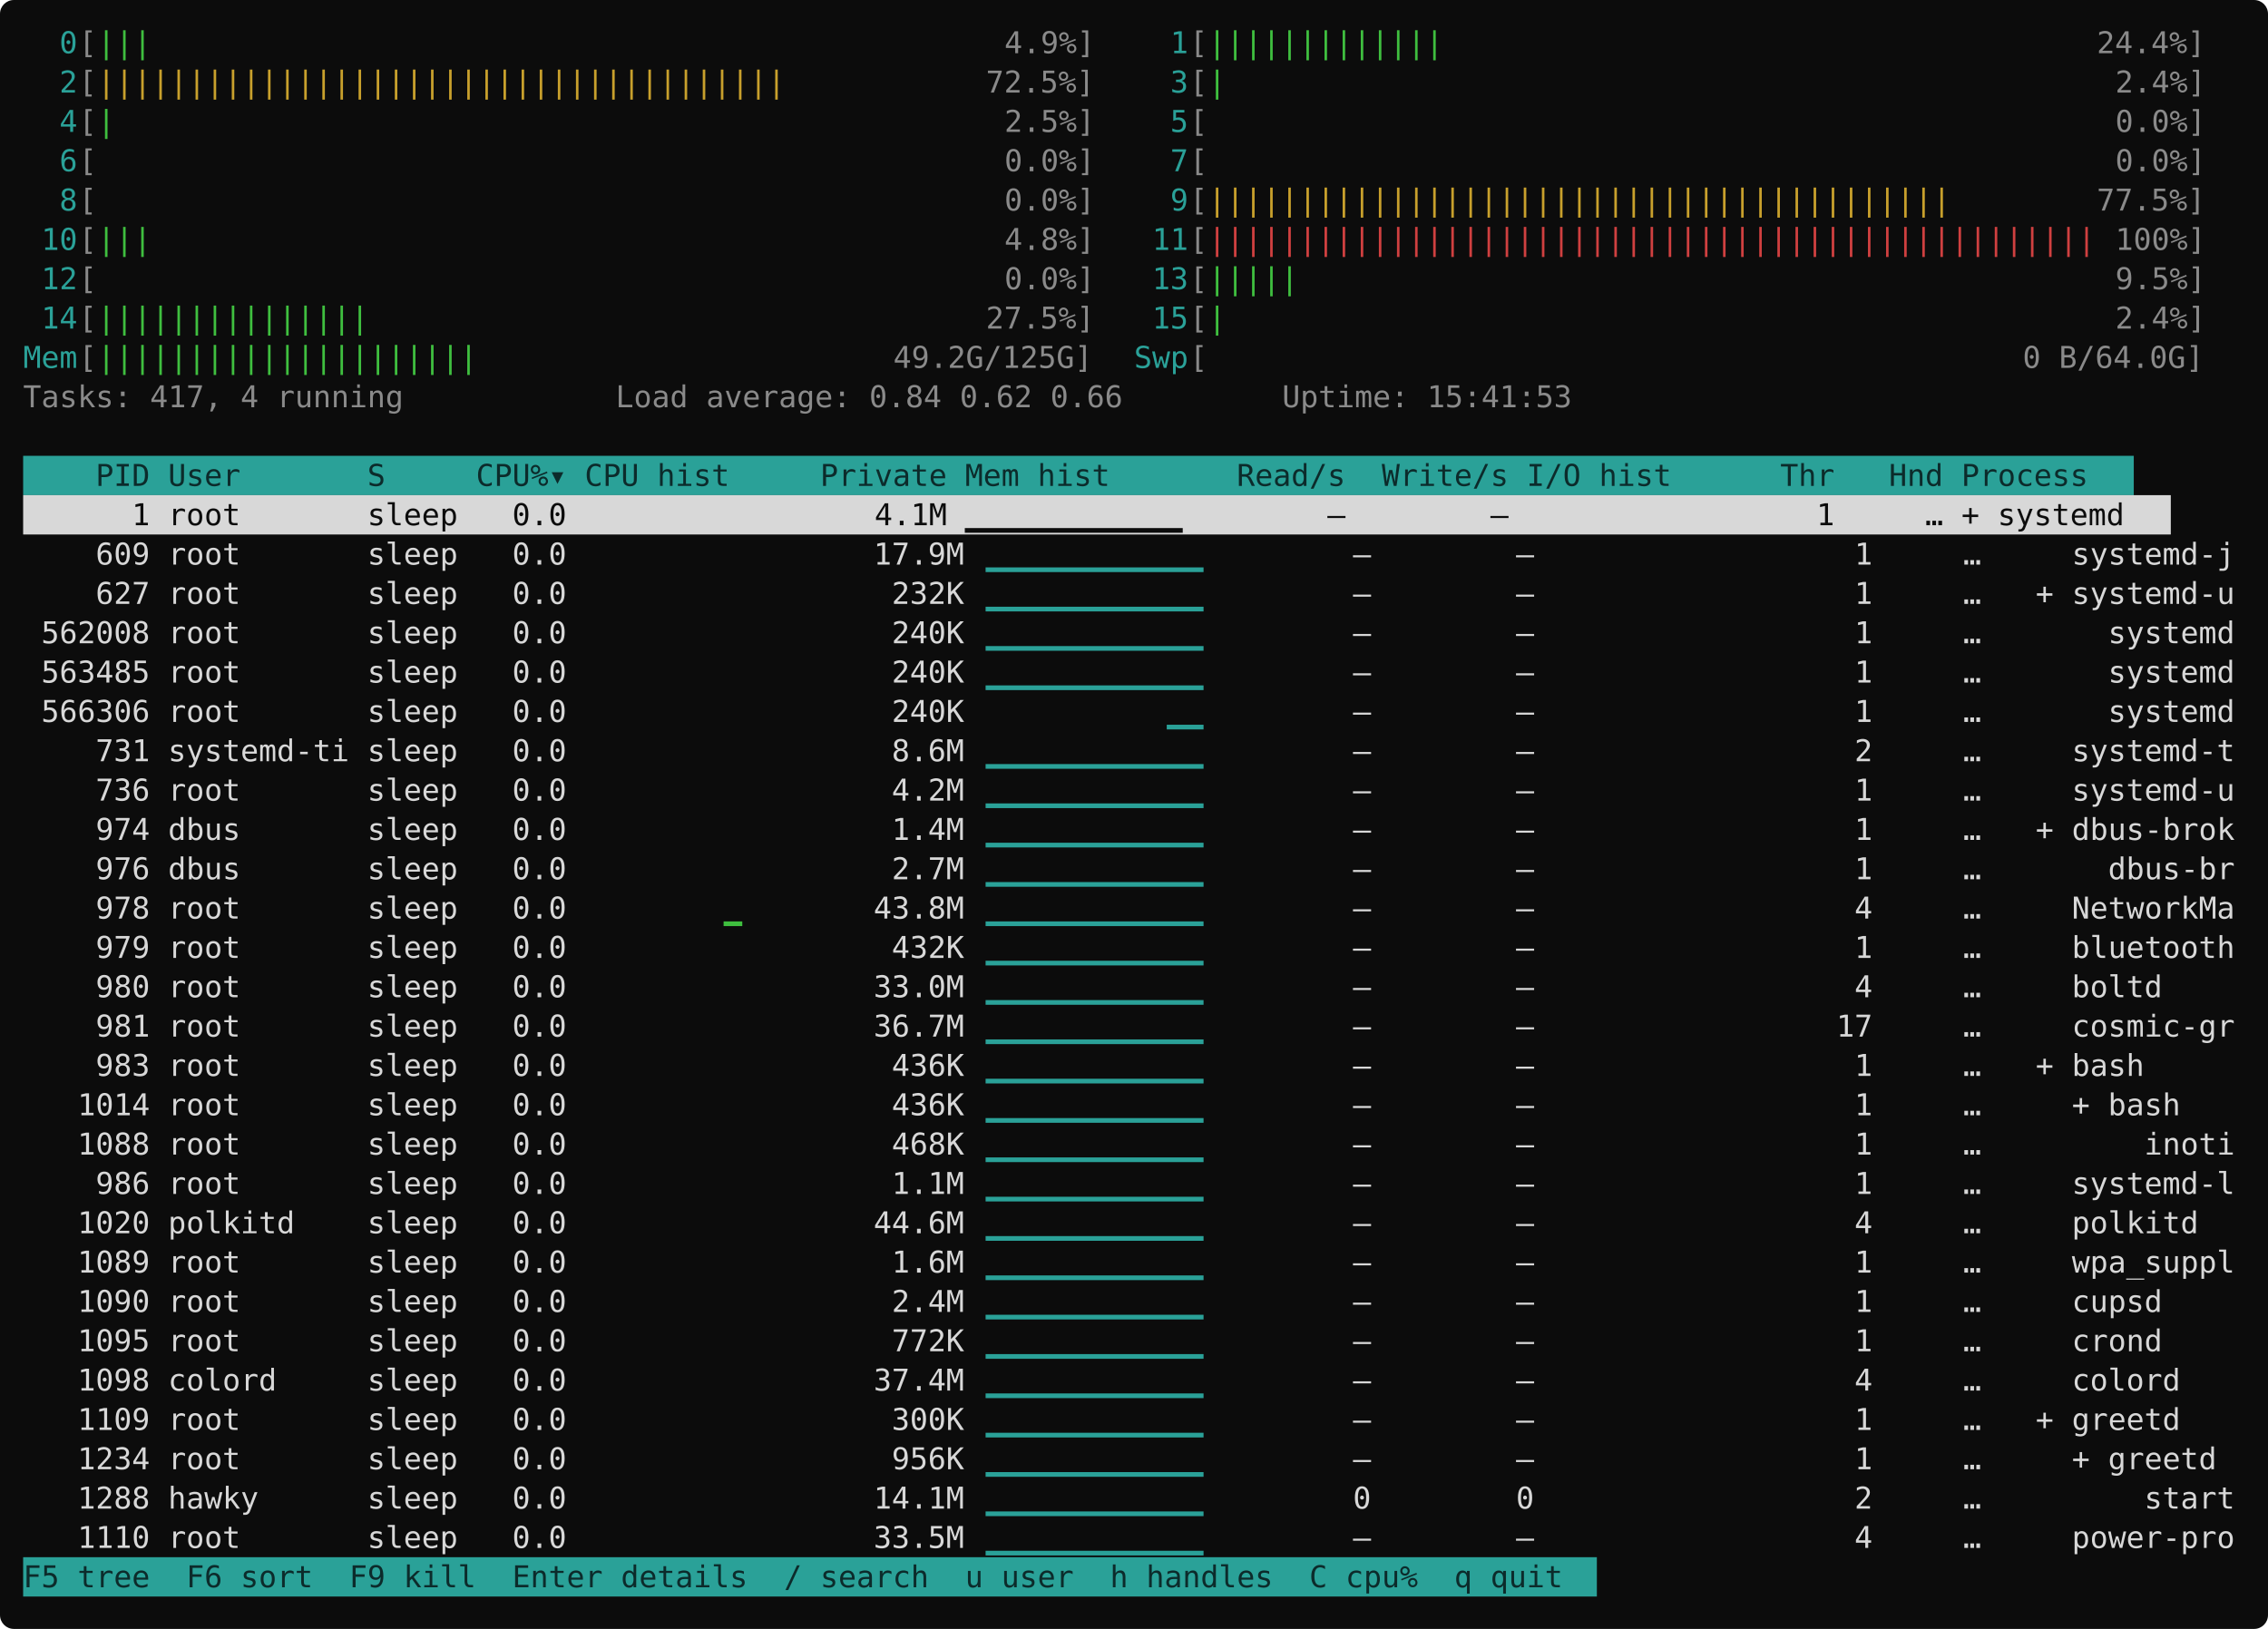
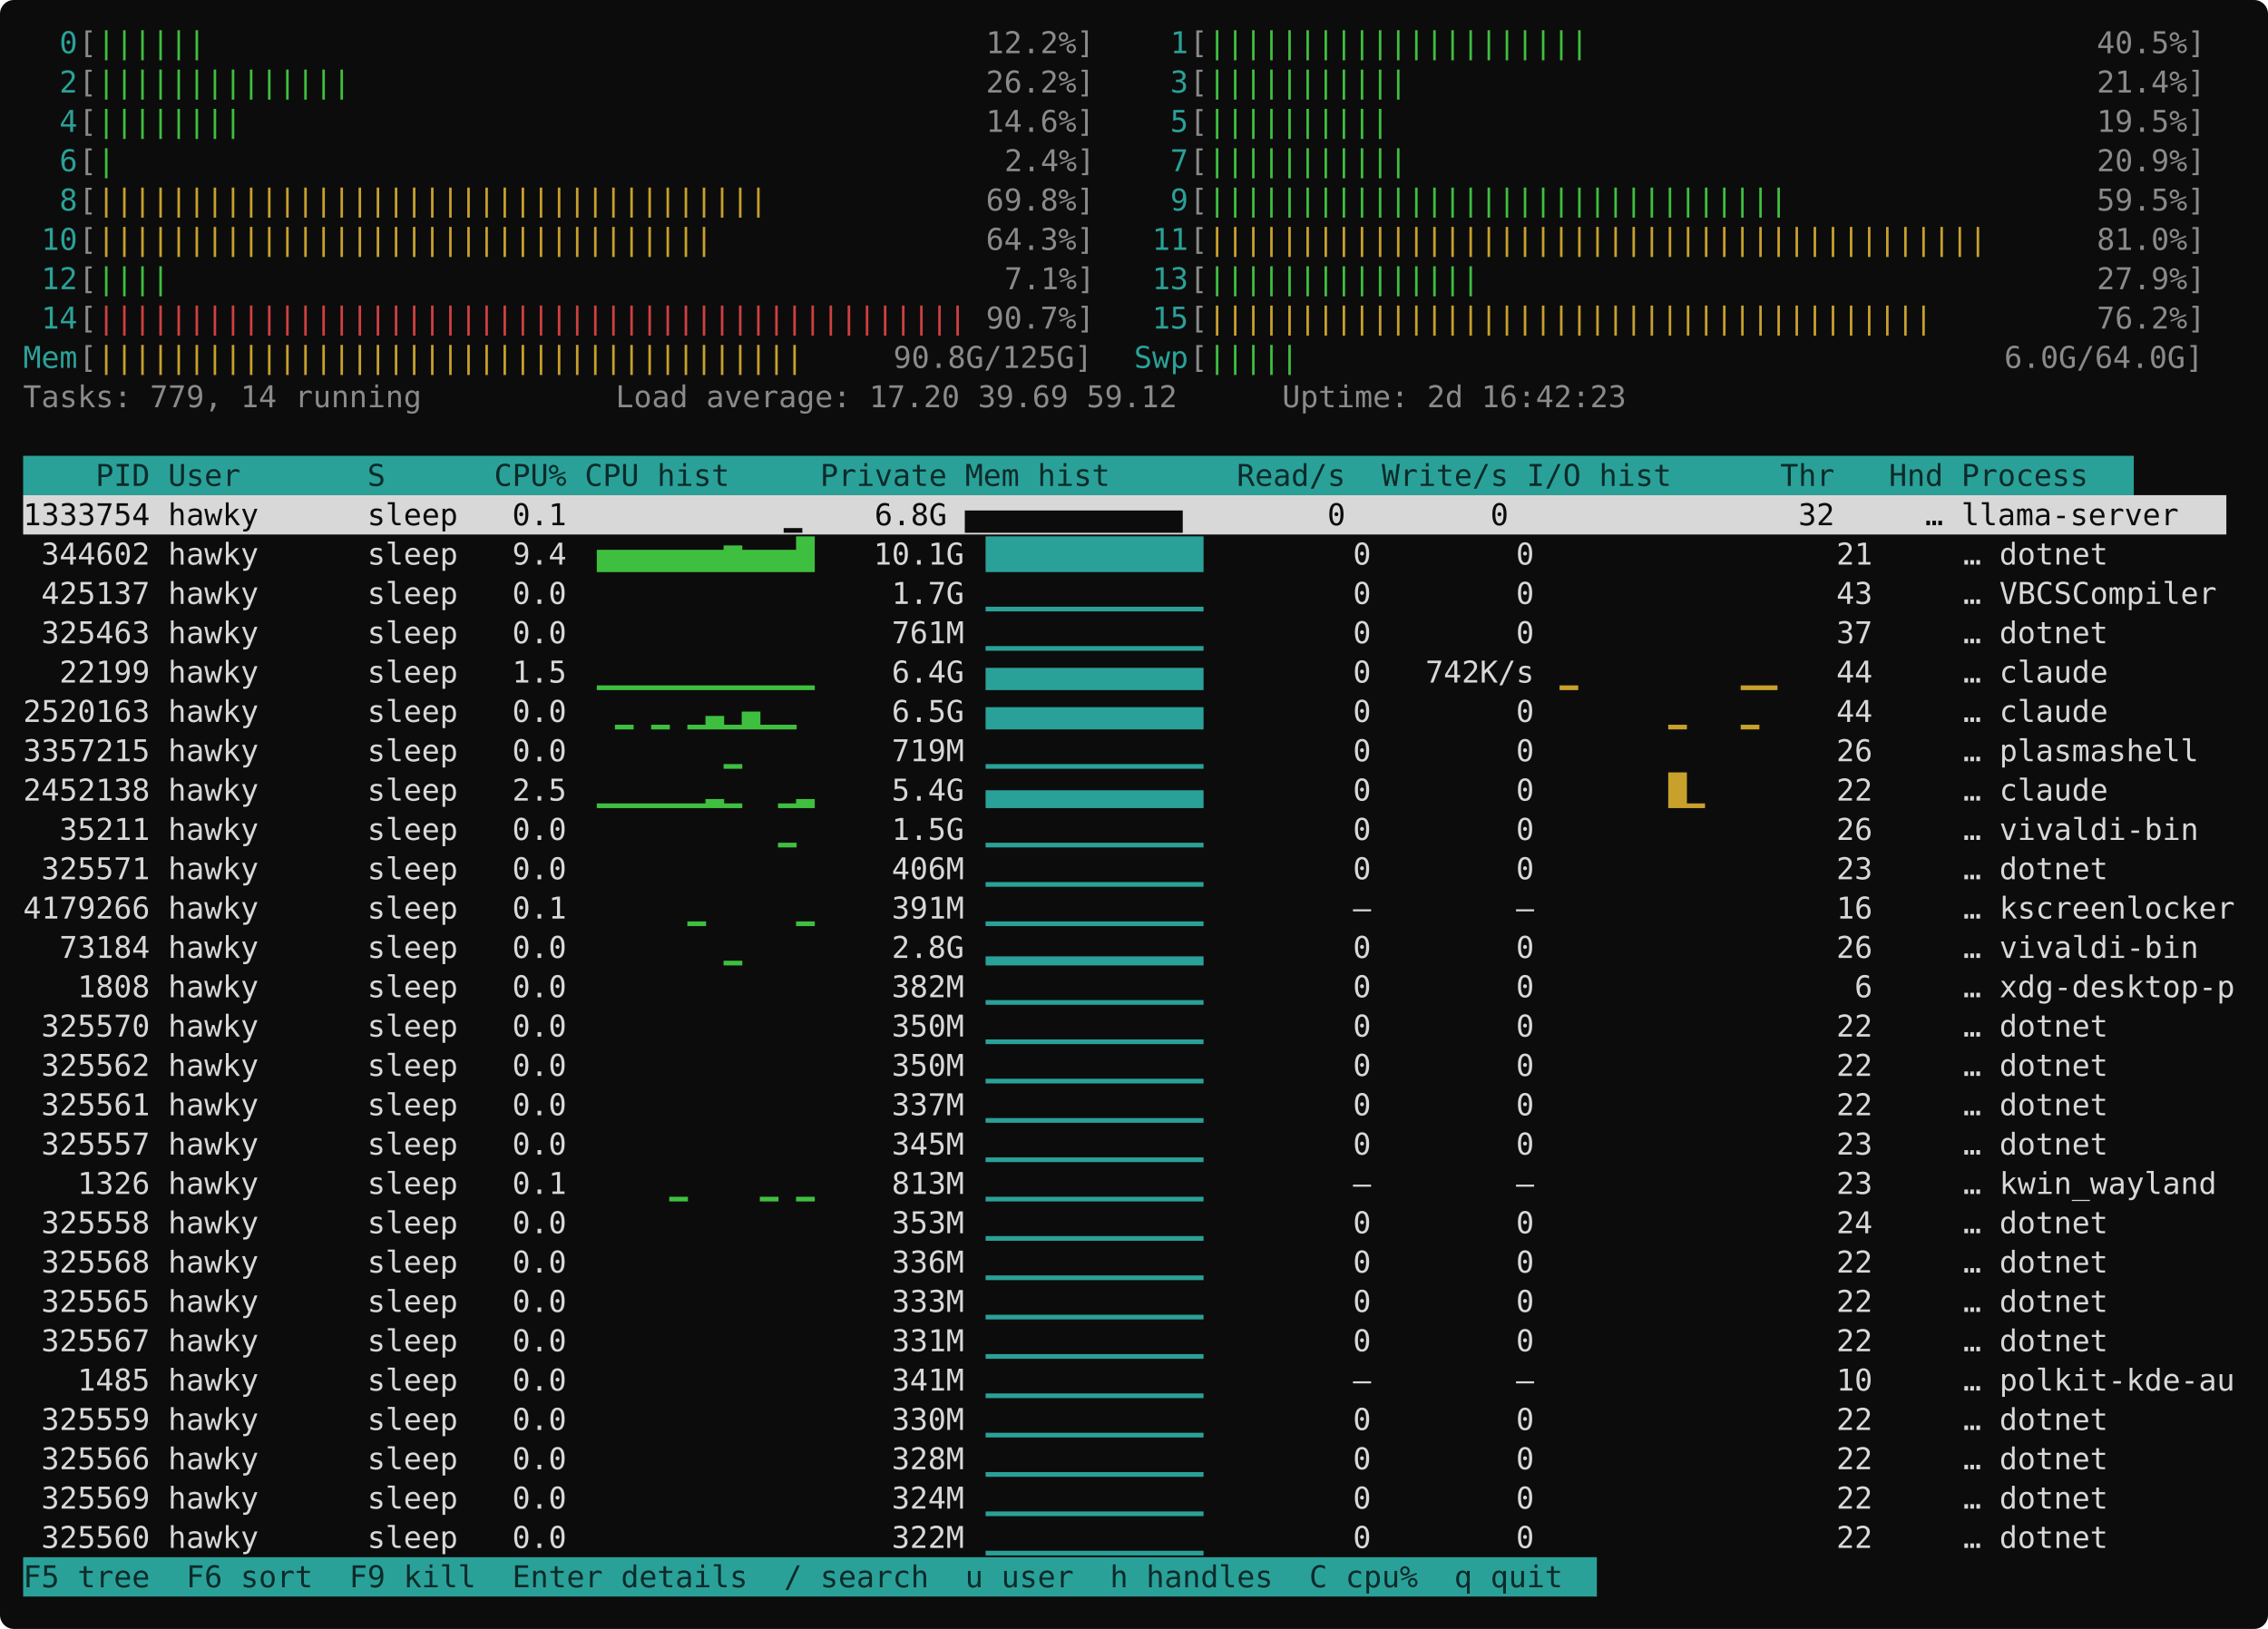
<svg xmlns="http://www.w3.org/2000/svg" width="980" height="704" viewBox="0 0 980 704" role="img" aria-label="procman --tui">
  <rect width="980" height="704" rx="6" fill="#0c0c0c" />
  <g font-family="ui-monospace,SFMono-Regular,Menlo,DejaVu Sans Mono,Consolas,monospace" font-size="13" xml:space="preserve">
    <text x="10" y="23" fill="#2aa198">  0</text>
    <text x="34" y="23" fill="#8a8a8a">[</text>
-     <text x="42" y="23" fill="#3fbf3f">|||</text>
-     <text x="66" y="23" fill="#d8d8d8">                                              </text>
-     <text x="434" y="23" fill="#8a8a8a">4.9%]</text>
+     <text x="42" y="23" fill="#3fbf3f">||||||</text>
+     <text x="90" y="23" fill="#d8d8d8">                                          </text>
+     <text x="426" y="23" fill="#8a8a8a">12.2%]</text>
    <text x="474" y="23" fill="#d8d8d8">  </text>
    <text x="490" y="23" fill="#2aa198">  1</text>
    <text x="514" y="23" fill="#8a8a8a">[</text>
-     <text x="522" y="23" fill="#3fbf3f">|||||||||||||</text>
-     <text x="626" y="23" fill="#d8d8d8">                                   </text>
-     <text x="906" y="23" fill="#8a8a8a">24.4%]</text>
+     <text x="522" y="23" fill="#3fbf3f">|||||||||||||||||||||</text>
+     <text x="690" y="23" fill="#d8d8d8">                           </text>
+     <text x="906" y="23" fill="#8a8a8a">40.5%]</text>
    <text x="10" y="40" fill="#2aa198">  2</text>
    <text x="34" y="40" fill="#8a8a8a">[</text>
-     <text x="42" y="40" fill="#c8a02c">||||||||||||||||||||||||||||||||||||||</text>
-     <text x="346" y="40" fill="#d8d8d8">          </text>
-     <text x="426" y="40" fill="#8a8a8a">72.5%]</text>
+     <text x="42" y="40" fill="#3fbf3f">||||||||||||||</text>
+     <text x="154" y="40" fill="#d8d8d8">                                  </text>
+     <text x="426" y="40" fill="#8a8a8a">26.2%]</text>
    <text x="474" y="40" fill="#d8d8d8">  </text>
    <text x="490" y="40" fill="#2aa198">  3</text>
    <text x="514" y="40" fill="#8a8a8a">[</text>
-     <text x="522" y="40" fill="#3fbf3f">|</text>
-     <text x="530" y="40" fill="#d8d8d8">                                                </text>
-     <text x="914" y="40" fill="#8a8a8a">2.4%]</text>
+     <text x="522" y="40" fill="#3fbf3f">|||||||||||</text>
+     <text x="610" y="40" fill="#d8d8d8">                                     </text>
+     <text x="906" y="40" fill="#8a8a8a">21.4%]</text>
    <text x="10" y="57" fill="#2aa198">  4</text>
    <text x="34" y="57" fill="#8a8a8a">[</text>
-     <text x="42" y="57" fill="#3fbf3f">|</text>
-     <text x="50" y="57" fill="#d8d8d8">                                                </text>
-     <text x="434" y="57" fill="#8a8a8a">2.5%]</text>
+     <text x="42" y="57" fill="#3fbf3f">||||||||</text>
+     <text x="106" y="57" fill="#d8d8d8">                                        </text>
+     <text x="426" y="57" fill="#8a8a8a">14.6%]</text>
    <text x="474" y="57" fill="#d8d8d8">  </text>
    <text x="490" y="57" fill="#2aa198">  5</text>
    <text x="514" y="57" fill="#8a8a8a">[</text>
-     <text x="522" y="57" fill="#d8d8d8">                                                 </text>
-     <text x="914" y="57" fill="#8a8a8a">0.0%]</text>
+     <text x="522" y="57" fill="#3fbf3f">||||||||||</text>
+     <text x="602" y="57" fill="#d8d8d8">                                      </text>
+     <text x="906" y="57" fill="#8a8a8a">19.5%]</text>
    <text x="10" y="74" fill="#2aa198">  6</text>
    <text x="34" y="74" fill="#8a8a8a">[</text>
-     <text x="42" y="74" fill="#d8d8d8">                                                 </text>
-     <text x="434" y="74" fill="#8a8a8a">0.0%]</text>
+     <text x="42" y="74" fill="#3fbf3f">|</text>
+     <text x="50" y="74" fill="#d8d8d8">                                                </text>
+     <text x="434" y="74" fill="#8a8a8a">2.4%]</text>
    <text x="474" y="74" fill="#d8d8d8">  </text>
    <text x="490" y="74" fill="#2aa198">  7</text>
    <text x="514" y="74" fill="#8a8a8a">[</text>
-     <text x="522" y="74" fill="#d8d8d8">                                                 </text>
-     <text x="914" y="74" fill="#8a8a8a">0.0%]</text>
+     <text x="522" y="74" fill="#3fbf3f">|||||||||||</text>
+     <text x="610" y="74" fill="#d8d8d8">                                     </text>
+     <text x="906" y="74" fill="#8a8a8a">20.9%]</text>
    <text x="10" y="91" fill="#2aa198">  8</text>
    <text x="34" y="91" fill="#8a8a8a">[</text>
-     <text x="42" y="91" fill="#d8d8d8">                                                 </text>
-     <text x="434" y="91" fill="#8a8a8a">0.0%]</text>
+     <text x="42" y="91" fill="#c8a02c">|||||||||||||||||||||||||||||||||||||</text>
+     <text x="338" y="91" fill="#d8d8d8">           </text>
+     <text x="426" y="91" fill="#8a8a8a">69.8%]</text>
    <text x="474" y="91" fill="#d8d8d8">  </text>
    <text x="490" y="91" fill="#2aa198">  9</text>
    <text x="514" y="91" fill="#8a8a8a">[</text>
-     <text x="522" y="91" fill="#c8a02c">|||||||||||||||||||||||||||||||||||||||||</text>
-     <text x="850" y="91" fill="#d8d8d8">       </text>
-     <text x="906" y="91" fill="#8a8a8a">77.5%]</text>
+     <text x="522" y="91" fill="#3fbf3f">||||||||||||||||||||||||||||||||</text>
+     <text x="778" y="91" fill="#d8d8d8">                </text>
+     <text x="906" y="91" fill="#8a8a8a">59.5%]</text>
    <text x="10" y="108" fill="#2aa198"> 10</text>
    <text x="34" y="108" fill="#8a8a8a">[</text>
-     <text x="42" y="108" fill="#3fbf3f">|||</text>
-     <text x="66" y="108" fill="#d8d8d8">                                              </text>
-     <text x="434" y="108" fill="#8a8a8a">4.8%]</text>
+     <text x="42" y="108" fill="#c8a02c">||||||||||||||||||||||||||||||||||</text>
+     <text x="314" y="108" fill="#d8d8d8">              </text>
+     <text x="426" y="108" fill="#8a8a8a">64.3%]</text>
    <text x="474" y="108" fill="#d8d8d8">  </text>
    <text x="490" y="108" fill="#2aa198"> 11</text>
    <text x="514" y="108" fill="#8a8a8a">[</text>
-     <text x="522" y="108" fill="#d04040">|||||||||||||||||||||||||||||||||||||||||||||||||</text>
-     <text x="914" y="108" fill="#8a8a8a">100%]</text>
+     <text x="522" y="108" fill="#c8a02c">|||||||||||||||||||||||||||||||||||||||||||</text>
+     <text x="866" y="108" fill="#d8d8d8">     </text>
+     <text x="906" y="108" fill="#8a8a8a">81.0%]</text>
    <text x="10" y="125" fill="#2aa198"> 12</text>
    <text x="34" y="125" fill="#8a8a8a">[</text>
-     <text x="42" y="125" fill="#d8d8d8">                                                 </text>
-     <text x="434" y="125" fill="#8a8a8a">0.0%]</text>
+     <text x="42" y="125" fill="#3fbf3f">||||</text>
+     <text x="74" y="125" fill="#d8d8d8">                                             </text>
+     <text x="434" y="125" fill="#8a8a8a">7.1%]</text>
    <text x="474" y="125" fill="#d8d8d8">  </text>
    <text x="490" y="125" fill="#2aa198"> 13</text>
    <text x="514" y="125" fill="#8a8a8a">[</text>
-     <text x="522" y="125" fill="#3fbf3f">|||||</text>
-     <text x="562" y="125" fill="#d8d8d8">                                            </text>
-     <text x="914" y="125" fill="#8a8a8a">9.5%]</text>
+     <text x="522" y="125" fill="#3fbf3f">|||||||||||||||</text>
+     <text x="642" y="125" fill="#d8d8d8">                                 </text>
+     <text x="906" y="125" fill="#8a8a8a">27.9%]</text>
    <text x="10" y="142" fill="#2aa198"> 14</text>
    <text x="34" y="142" fill="#8a8a8a">[</text>
-     <text x="42" y="142" fill="#3fbf3f">|||||||||||||||</text>
-     <text x="162" y="142" fill="#d8d8d8">                                 </text>
-     <text x="426" y="142" fill="#8a8a8a">27.5%]</text>
+     <text x="42" y="142" fill="#d04040">||||||||||||||||||||||||||||||||||||||||||||||||</text>
+     <text x="426" y="142" fill="#8a8a8a">90.7%]</text>
    <text x="474" y="142" fill="#d8d8d8">  </text>
    <text x="490" y="142" fill="#2aa198"> 15</text>
    <text x="514" y="142" fill="#8a8a8a">[</text>
-     <text x="522" y="142" fill="#3fbf3f">|</text>
-     <text x="530" y="142" fill="#d8d8d8">                                                </text>
-     <text x="914" y="142" fill="#8a8a8a">2.4%]</text>
+     <text x="522" y="142" fill="#c8a02c">||||||||||||||||||||||||||||||||||||||||</text>
+     <text x="842" y="142" fill="#d8d8d8">        </text>
+     <text x="906" y="142" fill="#8a8a8a">76.2%]</text>
    <text x="10" y="159" fill="#2aa198">Mem</text>
    <text x="34" y="159" fill="#8a8a8a">[</text>
-     <text x="42" y="159" fill="#3fbf3f">|||||||||||||||||||||</text>
-     <text x="210" y="159" fill="#d8d8d8">                      </text>
-     <text x="386" y="159" fill="#8a8a8a">49.2G/125G]</text>
+     <text x="42" y="159" fill="#c8a02c">|||||||||||||||||||||||||||||||||||||||</text>
+     <text x="354" y="159" fill="#d8d8d8">    </text>
+     <text x="386" y="159" fill="#8a8a8a">90.8G/125G]</text>
    <text x="474" y="159" fill="#d8d8d8">  </text>
    <text x="490" y="159" fill="#2aa198">Swp</text>
    <text x="514" y="159" fill="#8a8a8a">[</text>
-     <text x="522" y="159" fill="#d8d8d8">                                            </text>
-     <text x="874" y="159" fill="#8a8a8a">0 B/64.0G]</text>
-     <text x="10" y="176" fill="#8a8a8a">Tasks: 417, 4 running</text>
-     <text x="178" y="176" fill="#d8d8d8">           </text>
-     <text x="266" y="176" fill="#8a8a8a">Load average: 0.84 0.62 0.66</text>
-     <text x="490" y="176" fill="#d8d8d8">        </text>
-     <text x="554" y="176" fill="#8a8a8a">Uptime: 15:41:53</text>
+     <text x="522" y="159" fill="#3fbf3f">|||||</text>
+     <text x="562" y="159" fill="#d8d8d8">                                      </text>
+     <text x="866" y="159" fill="#8a8a8a">6.0G/64.0G]</text>
+     <text x="10" y="176" fill="#8a8a8a">Tasks: 779, 14 running</text>
+     <text x="186" y="176" fill="#d8d8d8">          </text>
+     <text x="266" y="176" fill="#8a8a8a">Load average: 17.20 39.69 59.12</text>
+     <text x="514" y="176" fill="#d8d8d8">     </text>
+     <text x="554" y="176" fill="#8a8a8a">Uptime: 2d 16:42:23</text>
    <rect x="10" y="197" width="912" height="17" fill="#2aa198" />
-     <text x="10" y="210" fill="#0c2b2b">    PID User       S     CPU%▾ CPU hist     Private Mem hist       Read/s  Write/s I/O hist      Thr   Hnd Process</text>
-     <rect x="10" y="214" width="928" height="17" fill="#d8d8d8" />
-     <text x="10" y="227" fill="#0c0c0c">      1 root       sleep   0.0                 4.1M ▁▁▁▁▁▁▁▁▁▁▁▁        —        —                 1     … + systemd</text>
-     <text x="10" y="244" fill="#d8d8d8">    609 root       sleep   0.0 </text>
-     <text x="258" y="244" fill="#3fbf3f">            </text>
-     <text x="354" y="244" fill="#d8d8d8">   17.9M </text>
-     <text x="426" y="244" fill="#2aa198">▁▁▁▁▁▁▁▁▁▁▁▁</text>
-     <text x="522" y="244" fill="#d8d8d8">        —        — </text>
+     <text x="10" y="210" fill="#0c2b2b">    PID User       S      CPU% CPU hist     Private Mem hist       Read/s  Write/s I/O hist      Thr   Hnd Process</text>
+     <rect x="10" y="214" width="952" height="17" fill="#d8d8d8" />
+     <text x="10" y="227" fill="#0c0c0c">1333754 hawky      sleep   0.1            ▁    6.8G ▅▅▅▅▅▅▅▅▅▅▅▅        0        0                32     … llama-server</text>
+     <text x="10" y="244" fill="#d8d8d8"> 344602 hawky      sleep   9.4 </text>
+     <text x="258" y="244" fill="#3fbf3f">▅▅▅▅▅▅▅▆▅▅▅█</text>
+     <text x="354" y="244" fill="#d8d8d8">   10.1G </text>
+     <text x="426" y="244" fill="#2aa198">████████████</text>
+     <text x="522" y="244" fill="#d8d8d8">        0        0 </text>
    <text x="674" y="244" fill="#c8a02c">            </text>
-     <text x="770" y="244" fill="#d8d8d8">    1     …     systemd-j</text>
-     <text x="10" y="261" fill="#d8d8d8">    627 root       sleep   0.0 </text>
+     <text x="770" y="244" fill="#d8d8d8">   21     … dotnet</text>
+     <text x="10" y="261" fill="#d8d8d8"> 425137 hawky      sleep   0.0 </text>
    <text x="258" y="261" fill="#3fbf3f">            </text>
-     <text x="354" y="261" fill="#d8d8d8">    232K </text>
+     <text x="354" y="261" fill="#d8d8d8">    1.7G </text>
    <text x="426" y="261" fill="#2aa198">▁▁▁▁▁▁▁▁▁▁▁▁</text>
-     <text x="522" y="261" fill="#d8d8d8">        —        — </text>
+     <text x="522" y="261" fill="#d8d8d8">        0        0 </text>
    <text x="674" y="261" fill="#c8a02c">            </text>
-     <text x="770" y="261" fill="#d8d8d8">    1     …   + systemd-u</text>
-     <text x="10" y="278" fill="#d8d8d8"> 562008 root       sleep   0.0 </text>
+     <text x="770" y="261" fill="#d8d8d8">   43     … VBCSCompiler</text>
+     <text x="10" y="278" fill="#d8d8d8"> 325463 hawky      sleep   0.0 </text>
    <text x="258" y="278" fill="#3fbf3f">            </text>
-     <text x="354" y="278" fill="#d8d8d8">    240K </text>
+     <text x="354" y="278" fill="#d8d8d8">    761M </text>
    <text x="426" y="278" fill="#2aa198">▁▁▁▁▁▁▁▁▁▁▁▁</text>
-     <text x="522" y="278" fill="#d8d8d8">        —        — </text>
+     <text x="522" y="278" fill="#d8d8d8">        0        0 </text>
    <text x="674" y="278" fill="#c8a02c">            </text>
-     <text x="770" y="278" fill="#d8d8d8">    1     …       systemd</text>
-     <text x="10" y="295" fill="#d8d8d8"> 563485 root       sleep   0.0 </text>
-     <text x="258" y="295" fill="#3fbf3f">            </text>
-     <text x="354" y="295" fill="#d8d8d8">    240K </text>
-     <text x="426" y="295" fill="#2aa198">▁▁▁▁▁▁▁▁▁▁▁▁</text>
-     <text x="522" y="295" fill="#d8d8d8">        —        — </text>
-     <text x="674" y="295" fill="#c8a02c">            </text>
-     <text x="770" y="295" fill="#d8d8d8">    1     …       systemd</text>
-     <text x="10" y="312" fill="#d8d8d8"> 566306 root       sleep   0.0 </text>
-     <text x="258" y="312" fill="#3fbf3f">            </text>
-     <text x="354" y="312" fill="#d8d8d8">    240K </text>
-     <text x="426" y="312" fill="#2aa198">          ▁▁</text>
-     <text x="522" y="312" fill="#d8d8d8">        —        — </text>
-     <text x="674" y="312" fill="#c8a02c">            </text>
-     <text x="770" y="312" fill="#d8d8d8">    1     …       systemd</text>
-     <text x="10" y="329" fill="#d8d8d8">    731 systemd-ti sleep   0.0 </text>
-     <text x="258" y="329" fill="#3fbf3f">            </text>
-     <text x="354" y="329" fill="#d8d8d8">    8.6M </text>
+     <text x="770" y="278" fill="#d8d8d8">   37     … dotnet</text>
+     <text x="10" y="295" fill="#d8d8d8">  22199 hawky      sleep   1.5 </text>
+     <text x="258" y="295" fill="#3fbf3f">▁▁▁▁▁▁▁▁▁▁▁▁</text>
+     <text x="354" y="295" fill="#d8d8d8">    6.4G </text>
+     <text x="426" y="295" fill="#2aa198">▅▅▅▅▅▅▅▅▅▅▅▅</text>
+     <text x="522" y="295" fill="#d8d8d8">        0   742K/s </text>
+     <text x="674" y="295" fill="#c8a02c">▁         ▁▁</text>
+     <text x="770" y="295" fill="#d8d8d8">   44     … claude</text>
+     <text x="10" y="312" fill="#d8d8d8">2520163 hawky      sleep   0.0 </text>
+     <text x="258" y="312" fill="#3fbf3f"> ▁ ▁ ▁▃▁▄▁▁ </text>
+     <text x="354" y="312" fill="#d8d8d8">    6.5G </text>
+     <text x="426" y="312" fill="#2aa198">▅▅▅▅▅▅▅▅▅▅▅▅</text>
+     <text x="522" y="312" fill="#d8d8d8">        0        0 </text>
+     <text x="674" y="312" fill="#c8a02c">      ▁   ▁ </text>
+     <text x="770" y="312" fill="#d8d8d8">   44     … claude</text>
+     <text x="10" y="329" fill="#d8d8d8">3357215 hawky      sleep   0.0 </text>
+     <text x="258" y="329" fill="#3fbf3f">       ▁    </text>
+     <text x="354" y="329" fill="#d8d8d8">    719M </text>
    <text x="426" y="329" fill="#2aa198">▁▁▁▁▁▁▁▁▁▁▁▁</text>
-     <text x="522" y="329" fill="#d8d8d8">        —        — </text>
+     <text x="522" y="329" fill="#d8d8d8">        0        0 </text>
    <text x="674" y="329" fill="#c8a02c">            </text>
-     <text x="770" y="329" fill="#d8d8d8">    2     …     systemd-t</text>
-     <text x="10" y="346" fill="#d8d8d8">    736 root       sleep   0.0 </text>
-     <text x="258" y="346" fill="#3fbf3f">            </text>
-     <text x="354" y="346" fill="#d8d8d8">    4.2M </text>
-     <text x="426" y="346" fill="#2aa198">▁▁▁▁▁▁▁▁▁▁▁▁</text>
-     <text x="522" y="346" fill="#d8d8d8">        —        — </text>
-     <text x="674" y="346" fill="#c8a02c">            </text>
-     <text x="770" y="346" fill="#d8d8d8">    1     …     systemd-u</text>
-     <text x="10" y="363" fill="#d8d8d8">    974 dbus       sleep   0.0 </text>
-     <text x="258" y="363" fill="#3fbf3f">            </text>
-     <text x="354" y="363" fill="#d8d8d8">    1.4M </text>
+     <text x="770" y="329" fill="#d8d8d8">   26     … plasmashell</text>
+     <text x="10" y="346" fill="#d8d8d8">2452138 hawky      sleep   2.5 </text>
+     <text x="258" y="346" fill="#3fbf3f">▁▁▁▁▁▁▂▁  ▁▂</text>
+     <text x="354" y="346" fill="#d8d8d8">    5.4G </text>
+     <text x="426" y="346" fill="#2aa198">▄▄▄▄▄▄▄▄▄▄▄▄</text>
+     <text x="522" y="346" fill="#d8d8d8">        0        0 </text>
+     <text x="674" y="346" fill="#c8a02c">      █▁    </text>
+     <text x="770" y="346" fill="#d8d8d8">   22     … claude</text>
+     <text x="10" y="363" fill="#d8d8d8">  35211 hawky      sleep   0.0 </text>
+     <text x="258" y="363" fill="#3fbf3f">          ▁ </text>
+     <text x="354" y="363" fill="#d8d8d8">    1.5G </text>
    <text x="426" y="363" fill="#2aa198">▁▁▁▁▁▁▁▁▁▁▁▁</text>
-     <text x="522" y="363" fill="#d8d8d8">        —        — </text>
+     <text x="522" y="363" fill="#d8d8d8">        0        0 </text>
    <text x="674" y="363" fill="#c8a02c">            </text>
-     <text x="770" y="363" fill="#d8d8d8">    1     …   + dbus-brok</text>
-     <text x="10" y="380" fill="#d8d8d8">    976 dbus       sleep   0.0 </text>
+     <text x="770" y="363" fill="#d8d8d8">   26     … vivaldi-bin</text>
+     <text x="10" y="380" fill="#d8d8d8"> 325571 hawky      sleep   0.0 </text>
    <text x="258" y="380" fill="#3fbf3f">            </text>
-     <text x="354" y="380" fill="#d8d8d8">    2.7M </text>
+     <text x="354" y="380" fill="#d8d8d8">    406M </text>
    <text x="426" y="380" fill="#2aa198">▁▁▁▁▁▁▁▁▁▁▁▁</text>
-     <text x="522" y="380" fill="#d8d8d8">        —        — </text>
+     <text x="522" y="380" fill="#d8d8d8">        0        0 </text>
    <text x="674" y="380" fill="#c8a02c">            </text>
-     <text x="770" y="380" fill="#d8d8d8">    1     …       dbus-br</text>
-     <text x="10" y="397" fill="#d8d8d8">    978 root       sleep   0.0 </text>
-     <text x="258" y="397" fill="#3fbf3f">       ▁    </text>
-     <text x="354" y="397" fill="#d8d8d8">   43.8M </text>
+     <text x="770" y="380" fill="#d8d8d8">   23     … dotnet</text>
+     <text x="10" y="397" fill="#d8d8d8">4179266 hawky      sleep   0.1 </text>
+     <text x="258" y="397" fill="#3fbf3f">     ▁     ▁</text>
+     <text x="354" y="397" fill="#d8d8d8">    391M </text>
    <text x="426" y="397" fill="#2aa198">▁▁▁▁▁▁▁▁▁▁▁▁</text>
    <text x="522" y="397" fill="#d8d8d8">        —        — </text>
    <text x="674" y="397" fill="#c8a02c">            </text>
-     <text x="770" y="397" fill="#d8d8d8">    4     …     NetworkMa</text>
-     <text x="10" y="414" fill="#d8d8d8">    979 root       sleep   0.0 </text>
-     <text x="258" y="414" fill="#3fbf3f">            </text>
-     <text x="354" y="414" fill="#d8d8d8">    432K </text>
-     <text x="426" y="414" fill="#2aa198">▁▁▁▁▁▁▁▁▁▁▁▁</text>
-     <text x="522" y="414" fill="#d8d8d8">        —        — </text>
+     <text x="770" y="397" fill="#d8d8d8">   16     … kscreenlocker</text>
+     <text x="10" y="414" fill="#d8d8d8">  73184 hawky      sleep   0.0 </text>
+     <text x="258" y="414" fill="#3fbf3f">       ▁    </text>
+     <text x="354" y="414" fill="#d8d8d8">    2.8G </text>
+     <text x="426" y="414" fill="#2aa198">▂▂▂▂▂▂▂▂▂▂▂▂</text>
+     <text x="522" y="414" fill="#d8d8d8">        0        0 </text>
    <text x="674" y="414" fill="#c8a02c">            </text>
-     <text x="770" y="414" fill="#d8d8d8">    1     …     bluetooth</text>
-     <text x="10" y="431" fill="#d8d8d8">    980 root       sleep   0.0 </text>
+     <text x="770" y="414" fill="#d8d8d8">   26     … vivaldi-bin</text>
+     <text x="10" y="431" fill="#d8d8d8">   1808 hawky      sleep   0.0 </text>
    <text x="258" y="431" fill="#3fbf3f">            </text>
-     <text x="354" y="431" fill="#d8d8d8">   33.0M </text>
+     <text x="354" y="431" fill="#d8d8d8">    382M </text>
    <text x="426" y="431" fill="#2aa198">▁▁▁▁▁▁▁▁▁▁▁▁</text>
-     <text x="522" y="431" fill="#d8d8d8">        —        — </text>
+     <text x="522" y="431" fill="#d8d8d8">        0        0 </text>
    <text x="674" y="431" fill="#c8a02c">            </text>
-     <text x="770" y="431" fill="#d8d8d8">    4     …     boltd</text>
-     <text x="10" y="448" fill="#d8d8d8">    981 root       sleep   0.0 </text>
+     <text x="770" y="431" fill="#d8d8d8">    6     … xdg-desktop-p</text>
+     <text x="10" y="448" fill="#d8d8d8"> 325570 hawky      sleep   0.0 </text>
    <text x="258" y="448" fill="#3fbf3f">            </text>
-     <text x="354" y="448" fill="#d8d8d8">   36.7M </text>
+     <text x="354" y="448" fill="#d8d8d8">    350M </text>
    <text x="426" y="448" fill="#2aa198">▁▁▁▁▁▁▁▁▁▁▁▁</text>
-     <text x="522" y="448" fill="#d8d8d8">        —        — </text>
+     <text x="522" y="448" fill="#d8d8d8">        0        0 </text>
    <text x="674" y="448" fill="#c8a02c">            </text>
-     <text x="770" y="448" fill="#d8d8d8">   17     …     cosmic-gr</text>
-     <text x="10" y="465" fill="#d8d8d8">    983 root       sleep   0.0 </text>
+     <text x="770" y="448" fill="#d8d8d8">   22     … dotnet</text>
+     <text x="10" y="465" fill="#d8d8d8"> 325562 hawky      sleep   0.0 </text>
    <text x="258" y="465" fill="#3fbf3f">            </text>
-     <text x="354" y="465" fill="#d8d8d8">    436K </text>
+     <text x="354" y="465" fill="#d8d8d8">    350M </text>
    <text x="426" y="465" fill="#2aa198">▁▁▁▁▁▁▁▁▁▁▁▁</text>
-     <text x="522" y="465" fill="#d8d8d8">        —        — </text>
+     <text x="522" y="465" fill="#d8d8d8">        0        0 </text>
    <text x="674" y="465" fill="#c8a02c">            </text>
-     <text x="770" y="465" fill="#d8d8d8">    1     …   + bash</text>
-     <text x="10" y="482" fill="#d8d8d8">   1014 root       sleep   0.0 </text>
+     <text x="770" y="465" fill="#d8d8d8">   22     … dotnet</text>
+     <text x="10" y="482" fill="#d8d8d8"> 325561 hawky      sleep   0.0 </text>
    <text x="258" y="482" fill="#3fbf3f">            </text>
-     <text x="354" y="482" fill="#d8d8d8">    436K </text>
+     <text x="354" y="482" fill="#d8d8d8">    337M </text>
    <text x="426" y="482" fill="#2aa198">▁▁▁▁▁▁▁▁▁▁▁▁</text>
-     <text x="522" y="482" fill="#d8d8d8">        —        — </text>
+     <text x="522" y="482" fill="#d8d8d8">        0        0 </text>
    <text x="674" y="482" fill="#c8a02c">            </text>
-     <text x="770" y="482" fill="#d8d8d8">    1     …     + bash</text>
-     <text x="10" y="499" fill="#d8d8d8">   1088 root       sleep   0.0 </text>
+     <text x="770" y="482" fill="#d8d8d8">   22     … dotnet</text>
+     <text x="10" y="499" fill="#d8d8d8"> 325557 hawky      sleep   0.0 </text>
    <text x="258" y="499" fill="#3fbf3f">            </text>
-     <text x="354" y="499" fill="#d8d8d8">    468K </text>
+     <text x="354" y="499" fill="#d8d8d8">    345M </text>
    <text x="426" y="499" fill="#2aa198">▁▁▁▁▁▁▁▁▁▁▁▁</text>
-     <text x="522" y="499" fill="#d8d8d8">        —        — </text>
+     <text x="522" y="499" fill="#d8d8d8">        0        0 </text>
    <text x="674" y="499" fill="#c8a02c">            </text>
-     <text x="770" y="499" fill="#d8d8d8">    1     …         inoti</text>
-     <text x="10" y="516" fill="#d8d8d8">    986 root       sleep   0.0 </text>
-     <text x="258" y="516" fill="#3fbf3f">            </text>
-     <text x="354" y="516" fill="#d8d8d8">    1.1M </text>
+     <text x="770" y="499" fill="#d8d8d8">   23     … dotnet</text>
+     <text x="10" y="516" fill="#d8d8d8">   1326 hawky      sleep   0.1 </text>
+     <text x="258" y="516" fill="#3fbf3f">    ▁    ▁ ▁</text>
+     <text x="354" y="516" fill="#d8d8d8">    813M </text>
    <text x="426" y="516" fill="#2aa198">▁▁▁▁▁▁▁▁▁▁▁▁</text>
    <text x="522" y="516" fill="#d8d8d8">        —        — </text>
    <text x="674" y="516" fill="#c8a02c">            </text>
-     <text x="770" y="516" fill="#d8d8d8">    1     …     systemd-l</text>
-     <text x="10" y="533" fill="#d8d8d8">   1020 polkitd    sleep   0.0 </text>
+     <text x="770" y="516" fill="#d8d8d8">   23     … kwin_wayland</text>
+     <text x="10" y="533" fill="#d8d8d8"> 325558 hawky      sleep   0.0 </text>
    <text x="258" y="533" fill="#3fbf3f">            </text>
-     <text x="354" y="533" fill="#d8d8d8">   44.6M </text>
+     <text x="354" y="533" fill="#d8d8d8">    353M </text>
    <text x="426" y="533" fill="#2aa198">▁▁▁▁▁▁▁▁▁▁▁▁</text>
-     <text x="522" y="533" fill="#d8d8d8">        —        — </text>
+     <text x="522" y="533" fill="#d8d8d8">        0        0 </text>
    <text x="674" y="533" fill="#c8a02c">            </text>
-     <text x="770" y="533" fill="#d8d8d8">    4     …     polkitd</text>
-     <text x="10" y="550" fill="#d8d8d8">   1089 root       sleep   0.0 </text>
+     <text x="770" y="533" fill="#d8d8d8">   24     … dotnet</text>
+     <text x="10" y="550" fill="#d8d8d8"> 325568 hawky      sleep   0.0 </text>
    <text x="258" y="550" fill="#3fbf3f">            </text>
-     <text x="354" y="550" fill="#d8d8d8">    1.6M </text>
+     <text x="354" y="550" fill="#d8d8d8">    336M </text>
    <text x="426" y="550" fill="#2aa198">▁▁▁▁▁▁▁▁▁▁▁▁</text>
-     <text x="522" y="550" fill="#d8d8d8">        —        — </text>
+     <text x="522" y="550" fill="#d8d8d8">        0        0 </text>
    <text x="674" y="550" fill="#c8a02c">            </text>
-     <text x="770" y="550" fill="#d8d8d8">    1     …     wpa_suppl</text>
-     <text x="10" y="567" fill="#d8d8d8">   1090 root       sleep   0.0 </text>
+     <text x="770" y="550" fill="#d8d8d8">   22     … dotnet</text>
+     <text x="10" y="567" fill="#d8d8d8"> 325565 hawky      sleep   0.0 </text>
    <text x="258" y="567" fill="#3fbf3f">            </text>
-     <text x="354" y="567" fill="#d8d8d8">    2.4M </text>
+     <text x="354" y="567" fill="#d8d8d8">    333M </text>
    <text x="426" y="567" fill="#2aa198">▁▁▁▁▁▁▁▁▁▁▁▁</text>
-     <text x="522" y="567" fill="#d8d8d8">        —        — </text>
+     <text x="522" y="567" fill="#d8d8d8">        0        0 </text>
    <text x="674" y="567" fill="#c8a02c">            </text>
-     <text x="770" y="567" fill="#d8d8d8">    1     …     cupsd</text>
-     <text x="10" y="584" fill="#d8d8d8">   1095 root       sleep   0.0 </text>
+     <text x="770" y="567" fill="#d8d8d8">   22     … dotnet</text>
+     <text x="10" y="584" fill="#d8d8d8"> 325567 hawky      sleep   0.0 </text>
    <text x="258" y="584" fill="#3fbf3f">            </text>
-     <text x="354" y="584" fill="#d8d8d8">    772K </text>
+     <text x="354" y="584" fill="#d8d8d8">    331M </text>
    <text x="426" y="584" fill="#2aa198">▁▁▁▁▁▁▁▁▁▁▁▁</text>
-     <text x="522" y="584" fill="#d8d8d8">        —        — </text>
+     <text x="522" y="584" fill="#d8d8d8">        0        0 </text>
    <text x="674" y="584" fill="#c8a02c">            </text>
-     <text x="770" y="584" fill="#d8d8d8">    1     …     crond</text>
-     <text x="10" y="601" fill="#d8d8d8">   1098 colord     sleep   0.0 </text>
+     <text x="770" y="584" fill="#d8d8d8">   22     … dotnet</text>
+     <text x="10" y="601" fill="#d8d8d8">   1485 hawky      sleep   0.0 </text>
    <text x="258" y="601" fill="#3fbf3f">            </text>
-     <text x="354" y="601" fill="#d8d8d8">   37.4M </text>
+     <text x="354" y="601" fill="#d8d8d8">    341M </text>
    <text x="426" y="601" fill="#2aa198">▁▁▁▁▁▁▁▁▁▁▁▁</text>
    <text x="522" y="601" fill="#d8d8d8">        —        — </text>
    <text x="674" y="601" fill="#c8a02c">            </text>
-     <text x="770" y="601" fill="#d8d8d8">    4     …     colord</text>
-     <text x="10" y="618" fill="#d8d8d8">   1109 root       sleep   0.0 </text>
+     <text x="770" y="601" fill="#d8d8d8">   10     … polkit-kde-au</text>
+     <text x="10" y="618" fill="#d8d8d8"> 325559 hawky      sleep   0.0 </text>
    <text x="258" y="618" fill="#3fbf3f">            </text>
-     <text x="354" y="618" fill="#d8d8d8">    300K </text>
+     <text x="354" y="618" fill="#d8d8d8">    330M </text>
    <text x="426" y="618" fill="#2aa198">▁▁▁▁▁▁▁▁▁▁▁▁</text>
-     <text x="522" y="618" fill="#d8d8d8">        —        — </text>
+     <text x="522" y="618" fill="#d8d8d8">        0        0 </text>
    <text x="674" y="618" fill="#c8a02c">            </text>
-     <text x="770" y="618" fill="#d8d8d8">    1     …   + greetd</text>
-     <text x="10" y="635" fill="#d8d8d8">   1234 root       sleep   0.0 </text>
+     <text x="770" y="618" fill="#d8d8d8">   22     … dotnet</text>
+     <text x="10" y="635" fill="#d8d8d8"> 325566 hawky      sleep   0.0 </text>
    <text x="258" y="635" fill="#3fbf3f">            </text>
-     <text x="354" y="635" fill="#d8d8d8">    956K </text>
+     <text x="354" y="635" fill="#d8d8d8">    328M </text>
    <text x="426" y="635" fill="#2aa198">▁▁▁▁▁▁▁▁▁▁▁▁</text>
-     <text x="522" y="635" fill="#d8d8d8">        —        — </text>
+     <text x="522" y="635" fill="#d8d8d8">        0        0 </text>
    <text x="674" y="635" fill="#c8a02c">            </text>
-     <text x="770" y="635" fill="#d8d8d8">    1     …     + greetd</text>
-     <text x="10" y="652" fill="#d8d8d8">   1288 hawky      sleep   0.0 </text>
+     <text x="770" y="635" fill="#d8d8d8">   22     … dotnet</text>
+     <text x="10" y="652" fill="#d8d8d8"> 325569 hawky      sleep   0.0 </text>
    <text x="258" y="652" fill="#3fbf3f">            </text>
-     <text x="354" y="652" fill="#d8d8d8">   14.1M </text>
+     <text x="354" y="652" fill="#d8d8d8">    324M </text>
    <text x="426" y="652" fill="#2aa198">▁▁▁▁▁▁▁▁▁▁▁▁</text>
    <text x="522" y="652" fill="#d8d8d8">        0        0 </text>
    <text x="674" y="652" fill="#c8a02c">            </text>
-     <text x="770" y="652" fill="#d8d8d8">    2     …         start</text>
-     <text x="10" y="669" fill="#d8d8d8">   1110 root       sleep   0.0 </text>
+     <text x="770" y="652" fill="#d8d8d8">   22     … dotnet</text>
+     <text x="10" y="669" fill="#d8d8d8"> 325560 hawky      sleep   0.0 </text>
    <text x="258" y="669" fill="#3fbf3f">            </text>
-     <text x="354" y="669" fill="#d8d8d8">   33.5M </text>
+     <text x="354" y="669" fill="#d8d8d8">    322M </text>
    <text x="426" y="669" fill="#2aa198">▁▁▁▁▁▁▁▁▁▁▁▁</text>
-     <text x="522" y="669" fill="#d8d8d8">        —        — </text>
+     <text x="522" y="669" fill="#d8d8d8">        0        0 </text>
    <text x="674" y="669" fill="#c8a02c">            </text>
-     <text x="770" y="669" fill="#d8d8d8">    4     …     power-pro</text>
+     <text x="770" y="669" fill="#d8d8d8">   22     … dotnet</text>
    <rect x="10" y="673" width="680" height="17" fill="#2aa198" />
    <text x="10" y="686" fill="#0c2b2b">F5 tree  F6 sort  F9 kill  Enter details  / search  u user  h handles  C cpu%  q quit</text>
  </g>
</svg>
